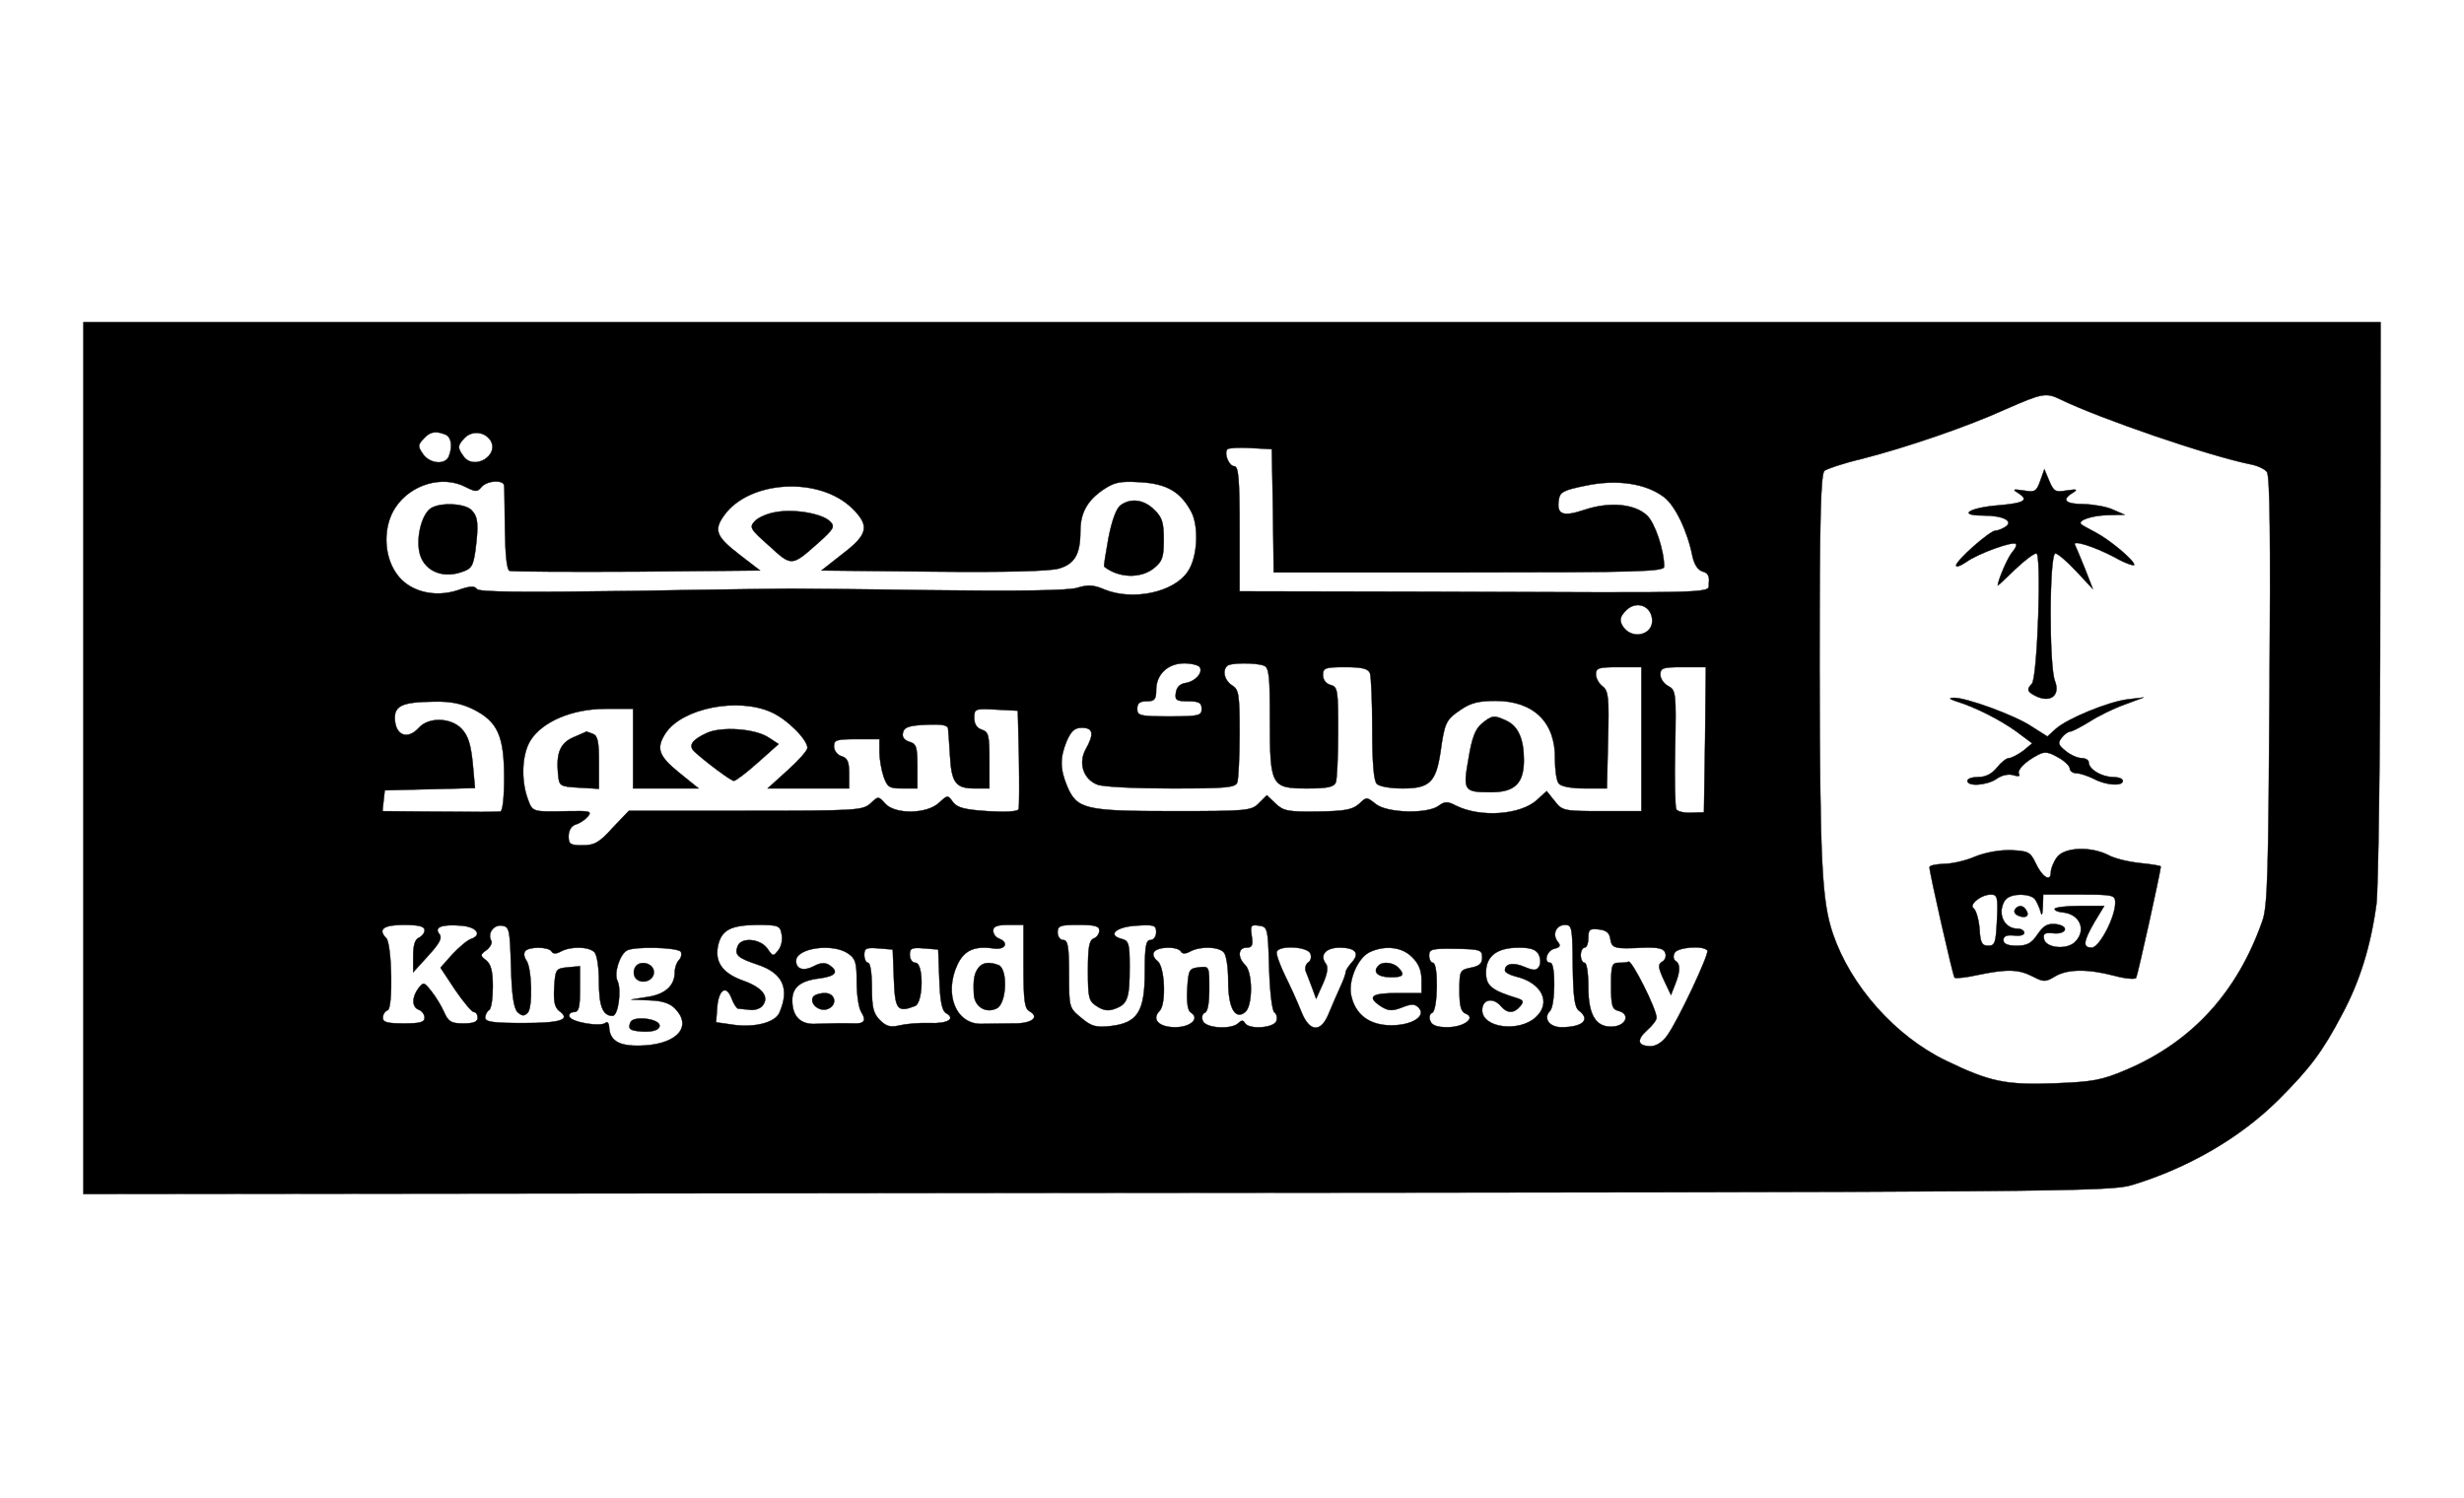
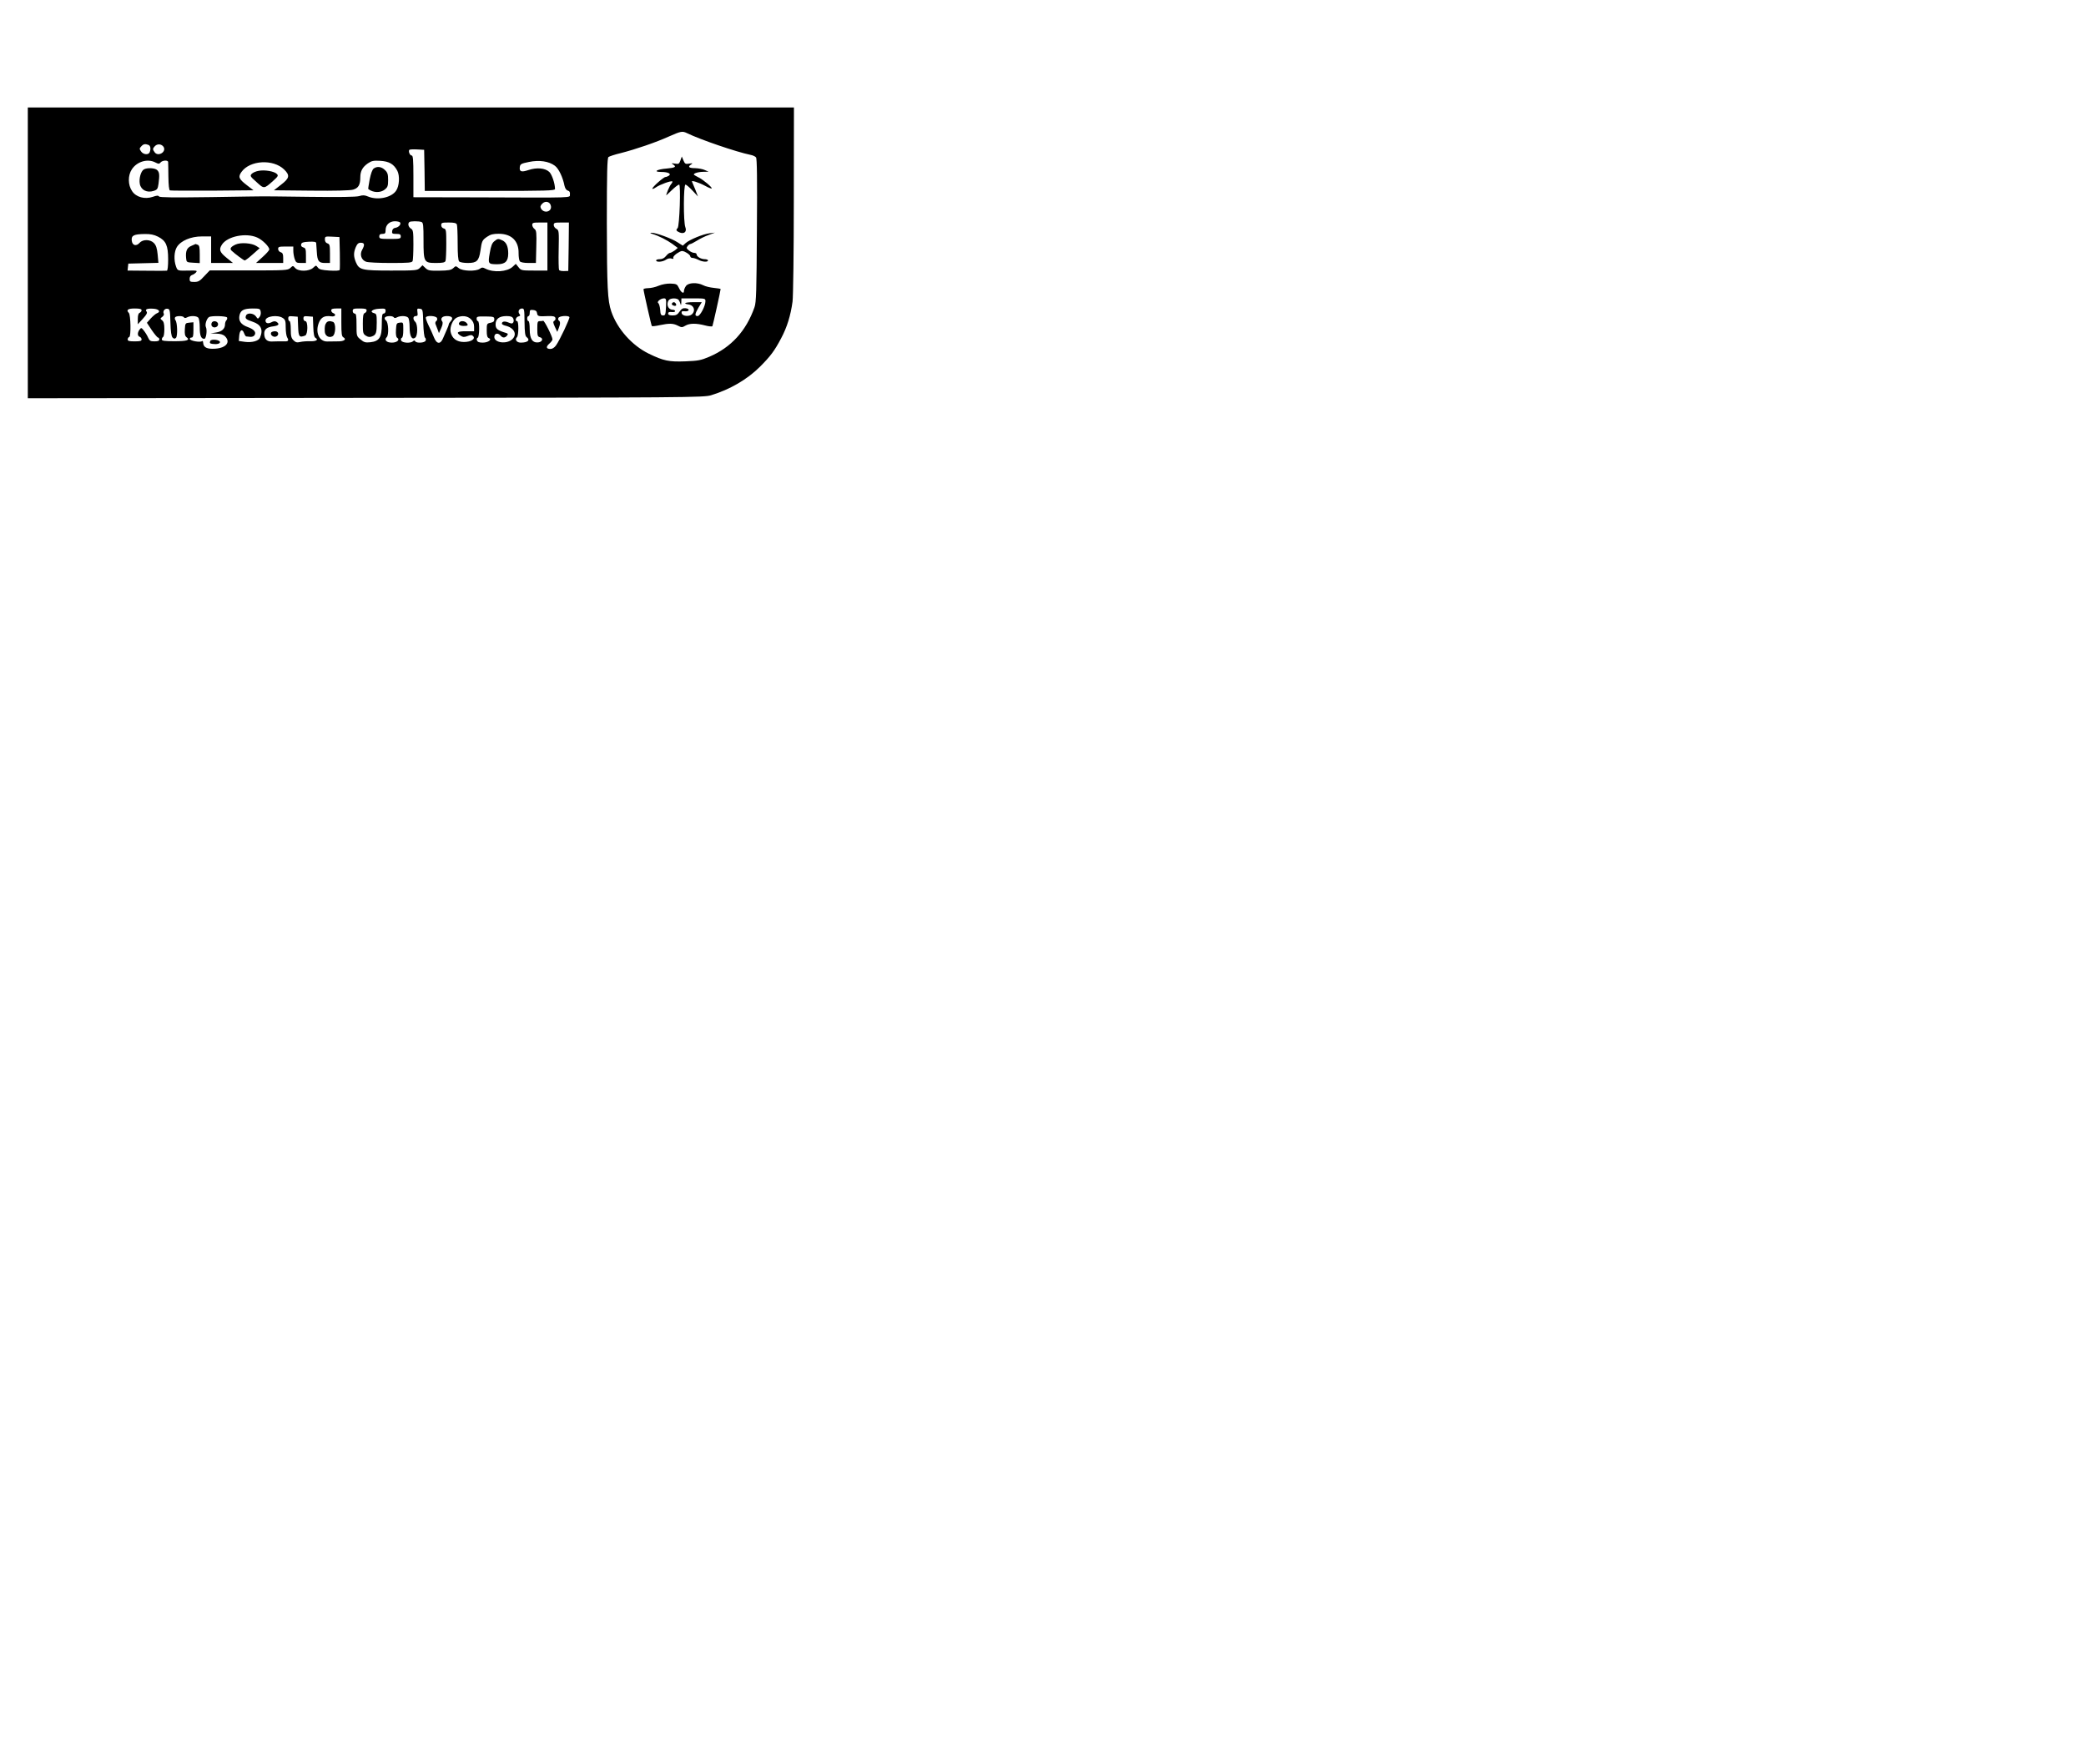
- <svg xmlns="http://www.w3.org/2000/svg" version="1.0" width="650pt" height="395pt" viewBox="0 0 650 395" preserveAspectRatio="xMidYMid meet">
-   <g transform="translate(0,395) scale(0.1,-0.1)" fill="currentColor" stroke="currentColor">
+ <svg xmlns="http://www.w3.org/2000/svg" version="1.0" width="1650pt" height="1395pt" viewBox="0 0 1650 1395" preserveAspectRatio="xLeftYLeft meet">
+   <g transform="translate(0,395) scale(0.1,-0.1)" fill="#000000" stroke="none">
    <path d="M220 1950 l0 -1150 2673 3 c2552 2 2675 3 2732 21 148 45 284 124 385 224 85 85 117 128 169 227 46 86 75 179 90 290 5 39 10 395 10 803 l1 732 -3030 0 -3030 0 0 -1150z m5216 946 c103 -50 388 -148 501 -171 17 -3 37 -12 43 -20 8 -10 10 -170 7 -577 -3 -480 -5 -570 -19 -608 -66 -188 -185 -318 -358 -392 -66 -28 -88 -32 -188 -36 -132 -5 -173 4 -289 60 -134 65 -251 197 -298 335 -29 86 -34 185 -35 699 0 398 3 514 13 522 6 5 50 20 97 31 121 31 281 86 380 131 98 43 107 45 146 26z m-4262 -92 c16 -6 21 -30 10 -58 -9 -23 -50 -20 -68 6 -14 20 -14 24 1 40 17 19 31 22 57 12z m120 -16 c24 -40 -44 -80 -71 -42 -17 23 -16 29 3 49 20 20 53 16 68 -7z m2064 -185 l2 -163 515 0 c443 0 515 2 515 15 0 43 -24 115 -45 135 -33 31 -99 37 -165 15 -57 -19 -74 -13 -68 26 3 21 12 26 72 38 81 17 157 6 205 -30 30 -22 63 -91 76 -158 5 -21 14 -35 27 -39 13 -3 18 -12 16 -29 -4 -29 61 -27 -740 -24 l-498 1 0 165 c0 134 -3 165 -14 165 -14 0 -28 34 -18 45 3 3 31 5 62 3 l55 -3 3 -162z m-2129 62 c26 -13 30 -13 41 0 15 18 60 20 60 3 1 -7 1 -60 2 -116 1 -66 5 -105 12 -108 6 -2 157 -3 336 -2 l325 3 -52 40 c-64 49 -71 66 -43 105 66 93 251 104 338 19 47 -46 42 -69 -25 -120 l-56 -44 294 -3 c193 -2 307 1 332 8 42 12 57 38 57 98 0 49 18 81 60 110 30 20 44 23 97 20 72 -4 108 -26 136 -79 20 -39 16 -119 -9 -156 -36 -56 -146 -79 -221 -48 -28 12 -43 13 -72 4 -24 -7 -157 -9 -391 -6 -195 3 -359 4 -365 4 -5 0 -192 -2 -415 -6 -298 -4 -407 -3 -412 5 -6 9 -19 8 -50 -3 -63 -21 -131 -3 -163 45 -34 49 -34 125 -2 173 41 62 125 86 186 54z m3129 -346 c7 -45 -56 -60 -79 -18 -7 14 -5 23 11 39 25 25 63 14 68 -21z m-1193 -129 c9 -15 -12 -38 -38 -42 -14 -2 -23 -11 -25 -25 -3 -20 1 -23 32 -23 29 0 36 -4 36 -20 0 -18 -7 -20 -85 -20 -78 0 -85 2 -85 20 0 15 7 20 25 20 21 0 25 5 25 30 0 41 31 70 74 70 19 0 38 -5 41 -10z m169 4 c14 -5 16 -27 16 -143 0 -175 3 -181 99 -181 54 0 70 4 75 16 3 9 6 69 6 134 0 109 -1 118 -20 123 -12 3 -20 14 -20 26 0 19 6 21 59 21 44 0 60 -4 65 -16 3 -9 6 -75 6 -148 0 -89 4 -136 12 -144 7 -7 37 -12 68 -12 71 0 88 16 100 96 11 78 14 85 54 112 26 18 48 23 91 23 101 0 159 -57 157 -154 0 -28 4 -57 10 -64 6 -8 33 -13 69 -13 l58 0 3 128 c3 111 1 129 -14 141 -10 7 -18 22 -18 32 0 17 8 19 60 19 l60 0 0 -190 0 -190 -104 0 c-101 0 -105 1 -125 27 l-21 26 -25 -23 c-43 -40 -150 -48 -215 -15 -21 11 -29 11 -45 -1 -30 -22 -137 -19 -166 5 -24 19 -24 19 -44 0 -17 -15 -37 -19 -109 -20 -77 -1 -90 1 -111 21 l-23 22 -21 -21 c-20 -20 -31 -21 -226 -21 -233 0 -254 5 -280 66 -19 46 -19 75 -1 119 12 27 21 35 40 35 30 0 33 -16 10 -57 -20 -36 -6 -79 31 -93 15 -6 102 -10 195 -10 144 0 169 2 174 16 3 9 6 67 6 130 0 103 -2 115 -20 126 -20 13 -26 38 -13 51 8 9 76 9 97 1z m1164 -196 l-3 -191 -33 -1 c-19 -1 -37 3 -40 9 -3 5 -5 78 -3 161 3 146 2 153 -18 164 -12 6 -21 20 -21 30 0 18 7 20 60 20 l60 0 -2 -192z m-3248 80 c63 -32 80 -70 80 -180 0 -52 -4 -88 -10 -89 -5 0 -28 -1 -50 -1 -22 0 -90 1 -151 1 l-110 1 3 28 3 27 119 3 119 3 -6 66 c-5 49 -12 72 -29 90 -28 30 -87 32 -113 3 -28 -31 -59 -22 -63 18 -4 40 17 50 103 51 44 1 73 -5 105 -21z m785 -7 c41 -18 95 -72 95 -94 0 -7 -23 -33 -52 -59 l-53 -48 108 0 107 0 0 39 c0 31 -4 41 -20 46 -11 3 -20 15 -20 26 0 17 7 19 60 19 l60 0 0 -34 c0 -18 5 -47 11 -65 10 -28 15 -31 50 -31 l39 0 0 59 c0 51 -3 59 -21 64 -13 4 -20 12 -17 24 3 14 14 19 61 21 41 2 57 -1 58 -10 1 -7 3 -39 5 -71 4 -72 15 -87 65 -87 l39 0 0 74 c0 66 -2 75 -20 81 -13 4 -20 15 -20 31 0 24 2 25 58 22 l57 -3 3 -124 c1 -69 1 -130 -1 -136 -3 -6 -32 -8 -82 -5 -60 4 -80 9 -91 24 -14 19 -14 19 -37 -2 -32 -30 -116 -31 -142 -2 -18 20 -18 20 -39 0 -21 -18 -36 -19 -330 -19 l-307 0 -43 -45 c-35 -39 -48 -46 -79 -46 -33 0 -37 3 -37 24 0 15 7 27 19 31 11 3 25 13 32 21 11 14 5 15 -52 14 -95 -2 -94 -3 -107 33 -18 50 -15 117 7 153 31 50 110 84 198 84 l73 0 0 -105 0 -105 86 0 87 0 -52 42 c-54 44 -61 64 -35 104 44 66 191 95 279 55z m-915 -575 c0 -8 -7 -16 -15 -20 -10 -4 -15 -19 -15 -48 l0 -43 40 44 c31 34 37 47 29 57 -15 18 7 26 57 22 41 -3 57 -24 27 -35 -10 -3 -32 -22 -50 -41 l-31 -35 39 -59 c22 -32 44 -58 49 -58 6 0 10 -7 10 -15 0 -11 -11 -15 -38 -15 -31 0 -39 4 -50 29 -7 16 -22 41 -34 56 -19 24 -21 25 -34 8 -18 -24 -18 -50 1 -57 8 -3 15 -12 15 -21 0 -12 -12 -15 -55 -15 -43 0 -55 3 -55 15 0 9 6 18 13 20 14 6 11 174 -4 190 -23 23 -8 35 46 35 40 0 55 -4 55 -14z m228 -96 c2 -74 7 -109 17 -120 12 -11 18 -11 27 -2 14 14 11 121 -4 139 -5 7 -7 17 -3 23 8 13 62 13 70 0 4 -7 12 -7 25 0 26 14 73 13 88 -2 7 -7 12 -40 12 -78 0 -64 10 -90 36 -90 15 0 24 69 13 92 -10 19 5 68 24 80 18 12 135 9 143 -3 3 -6 1 -16 -5 -22 -6 -6 -11 -20 -11 -32 0 -35 -25 -58 -71 -65 l-44 -7 48 -2 c32 -1 53 -7 67 -21 46 -46 10 -92 -78 -98 -64 -4 -92 9 -95 46 0 12 -5 18 -9 14 -12 -12 -91 1 -96 16 -2 6 3 12 12 12 13 0 16 12 16 61 l0 60 -32 -3 c-32 -3 -33 -5 -36 -53 -2 -37 1 -52 13 -62 32 -23 5 -32 -95 -32 -78 0 -100 3 -100 14 0 8 5 17 10 20 6 3 10 31 10 62 0 41 -5 59 -17 69 -17 13 -17 15 1 28 10 8 15 19 12 24 -11 19 6 43 28 40 20 -3 21 -10 24 -108z m714 85 c3 -14 -1 -33 -9 -42 -13 -17 -14 -17 -29 5 -19 26 -69 30 -78 6 -9 -23 -1 -31 53 -49 66 -22 85 -63 57 -127 -11 -25 -63 -39 -118 -32 l-49 7 3 40 c4 47 24 60 38 23 5 -14 13 -26 17 -27 5 0 18 -2 31 -3 12 -2 27 3 33 10 20 24 0 49 -51 67 -56 20 -76 51 -65 96 10 38 34 50 101 51 58 0 62 -2 66 -25z m638 -85 c0 -91 3 -111 16 -118 28 -16 5 -33 -44 -32 -26 0 -62 -1 -81 -1 -69 -3 -102 78 -65 157 18 37 45 49 94 42 32 -5 43 15 15 26 -8 3 -15 12 -15 21 0 11 11 15 40 15 l40 0 0 -110z m200 95 c0 -9 -7 -18 -15 -21 -12 -5 -15 -24 -15 -85 0 -72 2 -80 24 -94 17 -11 30 -13 48 -6 33 12 38 28 38 111 0 60 -2 68 -21 73 -39 10 -15 32 39 35 47 3 52 1 52 -17 0 -12 -7 -21 -15 -21 -12 0 -15 -16 -15 -84 0 -105 -19 -135 -91 -143 -38 -4 -50 -1 -77 22 -32 26 -32 28 -32 116 0 72 -3 89 -15 89 -8 0 -15 9 -15 20 0 18 7 20 55 20 43 0 55 -3 55 -15z m448 -100 c2 -65 8 -112 14 -116 6 -4 8 -14 5 -23 -7 -18 -72 -23 -83 -5 -4 8 -9 8 -17 0 -18 -18 -87 -14 -94 6 -4 9 -1 19 5 21 8 2 12 26 12 63 0 60 0 60 -27 57 -26 -3 -28 -6 -31 -57 -2 -34 1 -57 9 -62 25 -15 1 -39 -41 -39 -43 0 -63 21 -41 43 18 18 14 118 -6 132 -9 7 -13 17 -9 23 9 15 62 16 71 2 4 -7 12 -7 25 0 26 14 73 13 88 -2 7 -7 12 -39 12 -76 0 -71 18 -104 45 -82 20 17 20 104 0 124 -21 20 -19 46 3 46 15 0 18 6 14 31 -4 28 -2 30 19 27 23 -3 24 -6 27 -113z m801 8 c1 -83 5 -111 16 -119 32 -24 10 -44 -46 -44 -32 0 -49 24 -30 43 14 14 15 127 1 127 -19 0 -10 32 10 37 16 4 18 8 9 19 -15 19 -4 44 20 44 18 0 19 -8 20 -107z m99 70 c4 -25 10 -27 88 -23 38 1 53 -2 57 -14 3 -8 0 -19 -8 -23 -12 -7 -11 -15 4 -48 l19 -40 11 28 c14 35 14 54 1 62 -5 3 -7 12 -3 20 5 16 78 22 87 7 5 -9 -77 -184 -106 -224 -12 -17 -29 -28 -43 -28 -35 0 -39 16 -10 42 14 12 25 27 25 33 0 23 -65 152 -74 148 -3 -2 -15 -3 -26 -3 -18 0 -20 -7 -20 -61 0 -53 3 -62 20 -66 30 -8 21 -37 -12 -41 -46 -5 -68 27 -68 103 0 37 -4 65 -10 65 -5 0 -10 9 -10 20 0 11 5 20 10 20 6 0 10 12 10 26 0 22 4 25 28 22 19 -2 28 -9 30 -25z m-2010 -39 c19 -13 22 -24 22 -75 0 -32 5 -68 12 -79 14 -22 8 -31 -18 -30 -35 1 -64 0 -100 -1 -42 -3 -64 19 -64 62 0 34 21 52 73 58 43 6 51 18 23 36 -10 6 -23 5 -39 -4 -27 -14 -47 -8 -47 14 0 34 97 48 138 19z m120 -66 c3 -82 9 -90 56 -72 22 9 23 114 1 114 -8 0 -15 9 -15 21 0 17 5 20 38 17 l37 -3 3 -80 c2 -57 7 -82 18 -88 26 -15 3 -28 -44 -26 -26 1 -61 -2 -78 -6 -25 -6 -36 -3 -53 14 -17 17 -21 33 -21 86 0 37 -4 65 -10 65 -5 0 -10 9 -10 21 0 17 5 20 38 17 l37 -3 3 -77z m1099 66 c3 -9 1 -19 -6 -23 -6 -4 -9 -14 -7 -22 3 -8 11 -27 17 -44 l11 -30 18 40 c12 27 14 44 8 52 -18 23 -1 43 36 43 42 0 54 -15 32 -39 -9 -10 -16 -21 -16 -25 0 -5 -6 -22 -14 -39 -8 -18 -22 -49 -30 -69 -21 -54 -52 -52 -74 5 -9 23 -28 65 -42 93 -14 29 -24 57 -22 63 6 18 82 14 89 -5z m268 -9 c17 -16 25 -35 25 -60 l0 -35 -65 0 c-68 0 -80 -10 -42 -35 19 -12 29 -13 55 -3 25 10 34 10 44 0 22 -22 -16 -47 -72 -47 -58 0 -96 29 -106 81 -7 39 18 97 49 112 40 19 86 14 112 -13z m185 -1 c0 -16 -8 -23 -30 -27 -29 -6 -30 -8 -30 -61 0 -40 4 -55 16 -60 29 -11 -4 -36 -48 -36 -27 0 -41 5 -45 17 -4 9 -1 19 5 21 15 5 17 132 2 132 -5 0 -10 9 -10 19 0 17 7 19 70 18 65 -1 70 -3 70 -23z m149 8 c5 -10 6 -24 1 -32 -7 -11 -14 -11 -38 -1 -30 13 -52 9 -52 -9 0 -5 12 -12 28 -16 69 -16 96 -69 53 -108 -44 -40 -141 -28 -141 19 0 29 29 35 50 10 16 -19 34 -19 50 0 10 12 9 16 -6 21 -69 21 -84 33 -84 68 0 44 29 66 87 66 31 0 45 -5 52 -18z" />
    <path d="M5382 2681 c-10 -28 -14 -30 -44 -25 -27 4 -30 3 -15 -6 30 -19 19 -27 -49 -33 -79 -6 -112 -27 -43 -27 54 0 82 -15 59 -30 -8 -5 -20 -10 -26 -10 -15 0 -104 -79 -104 -92 0 -5 12 -1 28 10 31 22 122 55 130 47 3 -3 -2 -13 -10 -22 -12 -14 -38 -75 -38 -88 0 -1 20 18 45 42 25 24 50 43 57 43 14 0 3 -329 -12 -344 -15 -15 -12 -22 14 -34 37 -16 61 5 47 41 -16 40 -15 337 1 337 6 0 31 -21 55 -47 l44 -47 -21 54 c-12 30 -24 58 -26 62 -10 15 49 -3 104 -32 28 -16 52 -24 52 -20 0 12 -66 67 -103 86 -17 9 -34 18 -37 21 -10 10 28 23 70 24 l45 1 -30 13 c-16 8 -51 14 -77 15 -50 0 -61 11 -30 30 14 9 11 10 -16 6 -30 -5 -34 -3 -46 25 l-13 31 -11 -31z" />
    <path d="M5160 2100 c52 -16 116 -49 158 -79 l43 -32 -24 -20 c-14 -10 -31 -19 -37 -19 -7 0 -21 -11 -32 -25 -13 -16 -29 -25 -49 -25 -16 0 -29 -4 -29 -10 0 -16 53 -12 78 6 13 9 31 13 43 9 13 -4 19 -3 15 3 -6 10 16 33 51 51 17 9 28 7 52 -7 17 -9 31 -23 31 -29 0 -7 8 -13 18 -13 9 0 30 -7 46 -15 32 -17 76 -20 76 -5 0 6 -12 10 -27 10 -31 1 -63 21 -63 39 0 6 -9 11 -19 11 -10 0 -29 8 -42 19 -20 16 -21 21 -10 35 7 9 17 16 22 16 5 0 28 12 51 26 23 15 64 35 92 45 l51 19 -42 -5 c-51 -6 -160 -51 -190 -78 l-22 -20 -41 26 c-42 29 -176 78 -207 76 -13 0 -11 -3 7 -9z" />
    <path d="M5210 1690 c-25 -11 -62 -19 -82 -19 -21 -1 -38 -4 -38 -9 0 -15 62 -287 66 -291 2 -3 31 0 62 7 77 16 107 15 144 -4 29 -15 34 -15 59 0 33 20 87 20 156 2 29 -8 55 -10 58 -6 4 7 65 281 65 294 0 2 -24 6 -54 9 -30 3 -68 12 -84 21 -47 24 -117 21 -136 -6 -9 -12 -16 -30 -16 -40 0 -26 -23 -12 -40 25 -14 29 -19 32 -65 34 -30 1 -68 -6 -95 -17z m58 -167 c-3 -60 -5 -68 -23 -68 -17 0 -21 8 -23 45 -2 24 -9 48 -15 53 -15 9 18 37 45 37 17 0 19 -7 16 -67z m100 55 c5 -7 12 -22 15 -33 3 -13 5 -9 6 13 l1 32 95 0 c91 0 95 -1 95 -22 0 -38 -42 -118 -62 -118 -24 0 -23 15 7 67 l26 43 -66 0 c-36 0 -65 -4 -65 -8 0 -4 9 -8 21 -9 46 -4 64 -47 33 -78 -22 -22 -78 -16 -82 8 -3 14 2 17 24 15 15 -2 29 2 31 9 2 7 -8 13 -24 15 -22 2 -32 -4 -48 -27 -16 -24 -28 -30 -55 -30 -24 0 -35 5 -35 15 0 10 8 14 28 12 15 -2 27 1 27 7 0 6 -8 11 -18 11 -24 0 -42 19 -42 45 0 12 5 26 12 33 16 16 63 15 76 0z" />
    <path d="M5315 1550 c-3 -6 1 -13 10 -16 19 -8 30 0 20 15 -8 14 -22 14 -30 1z" />
    <path d="M2956 2617 c-11 -8 -23 -40 -32 -87 -7 -40 -13 -74 -11 -75 38 -30 96 -32 131 -4 22 18 26 28 26 75 0 45 -4 59 -25 79 -27 27 -62 32 -89 12z" />
    <path d="M1138 2610 c-24 -14 -40 -73 -32 -115 9 -48 57 -72 109 -55 29 9 33 16 39 57 9 70 7 90 -10 107 -17 18 -80 21 -106 6z" />
    <path d="M2047 2599 c-21 -3 -46 -14 -55 -23 -16 -17 -14 -21 37 -66 60 -55 59 -55 131 9 40 36 43 42 30 55 -20 21 -95 34 -143 25z" />
    <path d="M3909 2041 c-17 -14 -26 -37 -35 -92 -15 -85 -13 -89 59 -89 63 0 87 23 87 85 0 55 -15 90 -47 104 -32 15 -37 14 -64 -8z" />
    <path d="M1864 2016 c-39 -18 -49 -33 -32 -49 28 -26 96 -77 104 -77 5 0 34 22 64 49 l54 48 -26 17 c-36 24 -125 30 -164 12z" />
    <path d="M1513 2005 c-35 -15 -46 -41 -41 -96 3 -33 4 -34 56 -37 l52 -3 0 69 c0 55 -3 71 -16 76 -9 3 -16 6 -17 6 -1 -1 -16 -7 -34 -15z" />
    <path d="M1674 1395 c-4 -9 -2 -21 4 -27 16 -16 47 -5 47 17 0 26 -42 34 -51 10z" />
    <path d="M1663 1253 c-6 -16 -3 -20 17 -23 34 -5 60 1 60 14 0 19 -70 27 -77 9z" />
    <path d="M2582 1398 c-12 -15 -15 -32 -13 -70 1 -34 32 -53 61 -38 26 14 29 104 4 114 -24 9 -41 7 -52 -6z" />
    <path d="M2145 1320 c-10 -17 14 -38 35 -33 30 8 26 43 -4 43 -14 0 -28 -5 -31 -10z" />
    <path d="M3637 1403 c-17 -16 -4 -30 28 -31 37 -1 43 6 23 26 -13 13 -41 16 -51 5z" />
  </g>
</svg>
